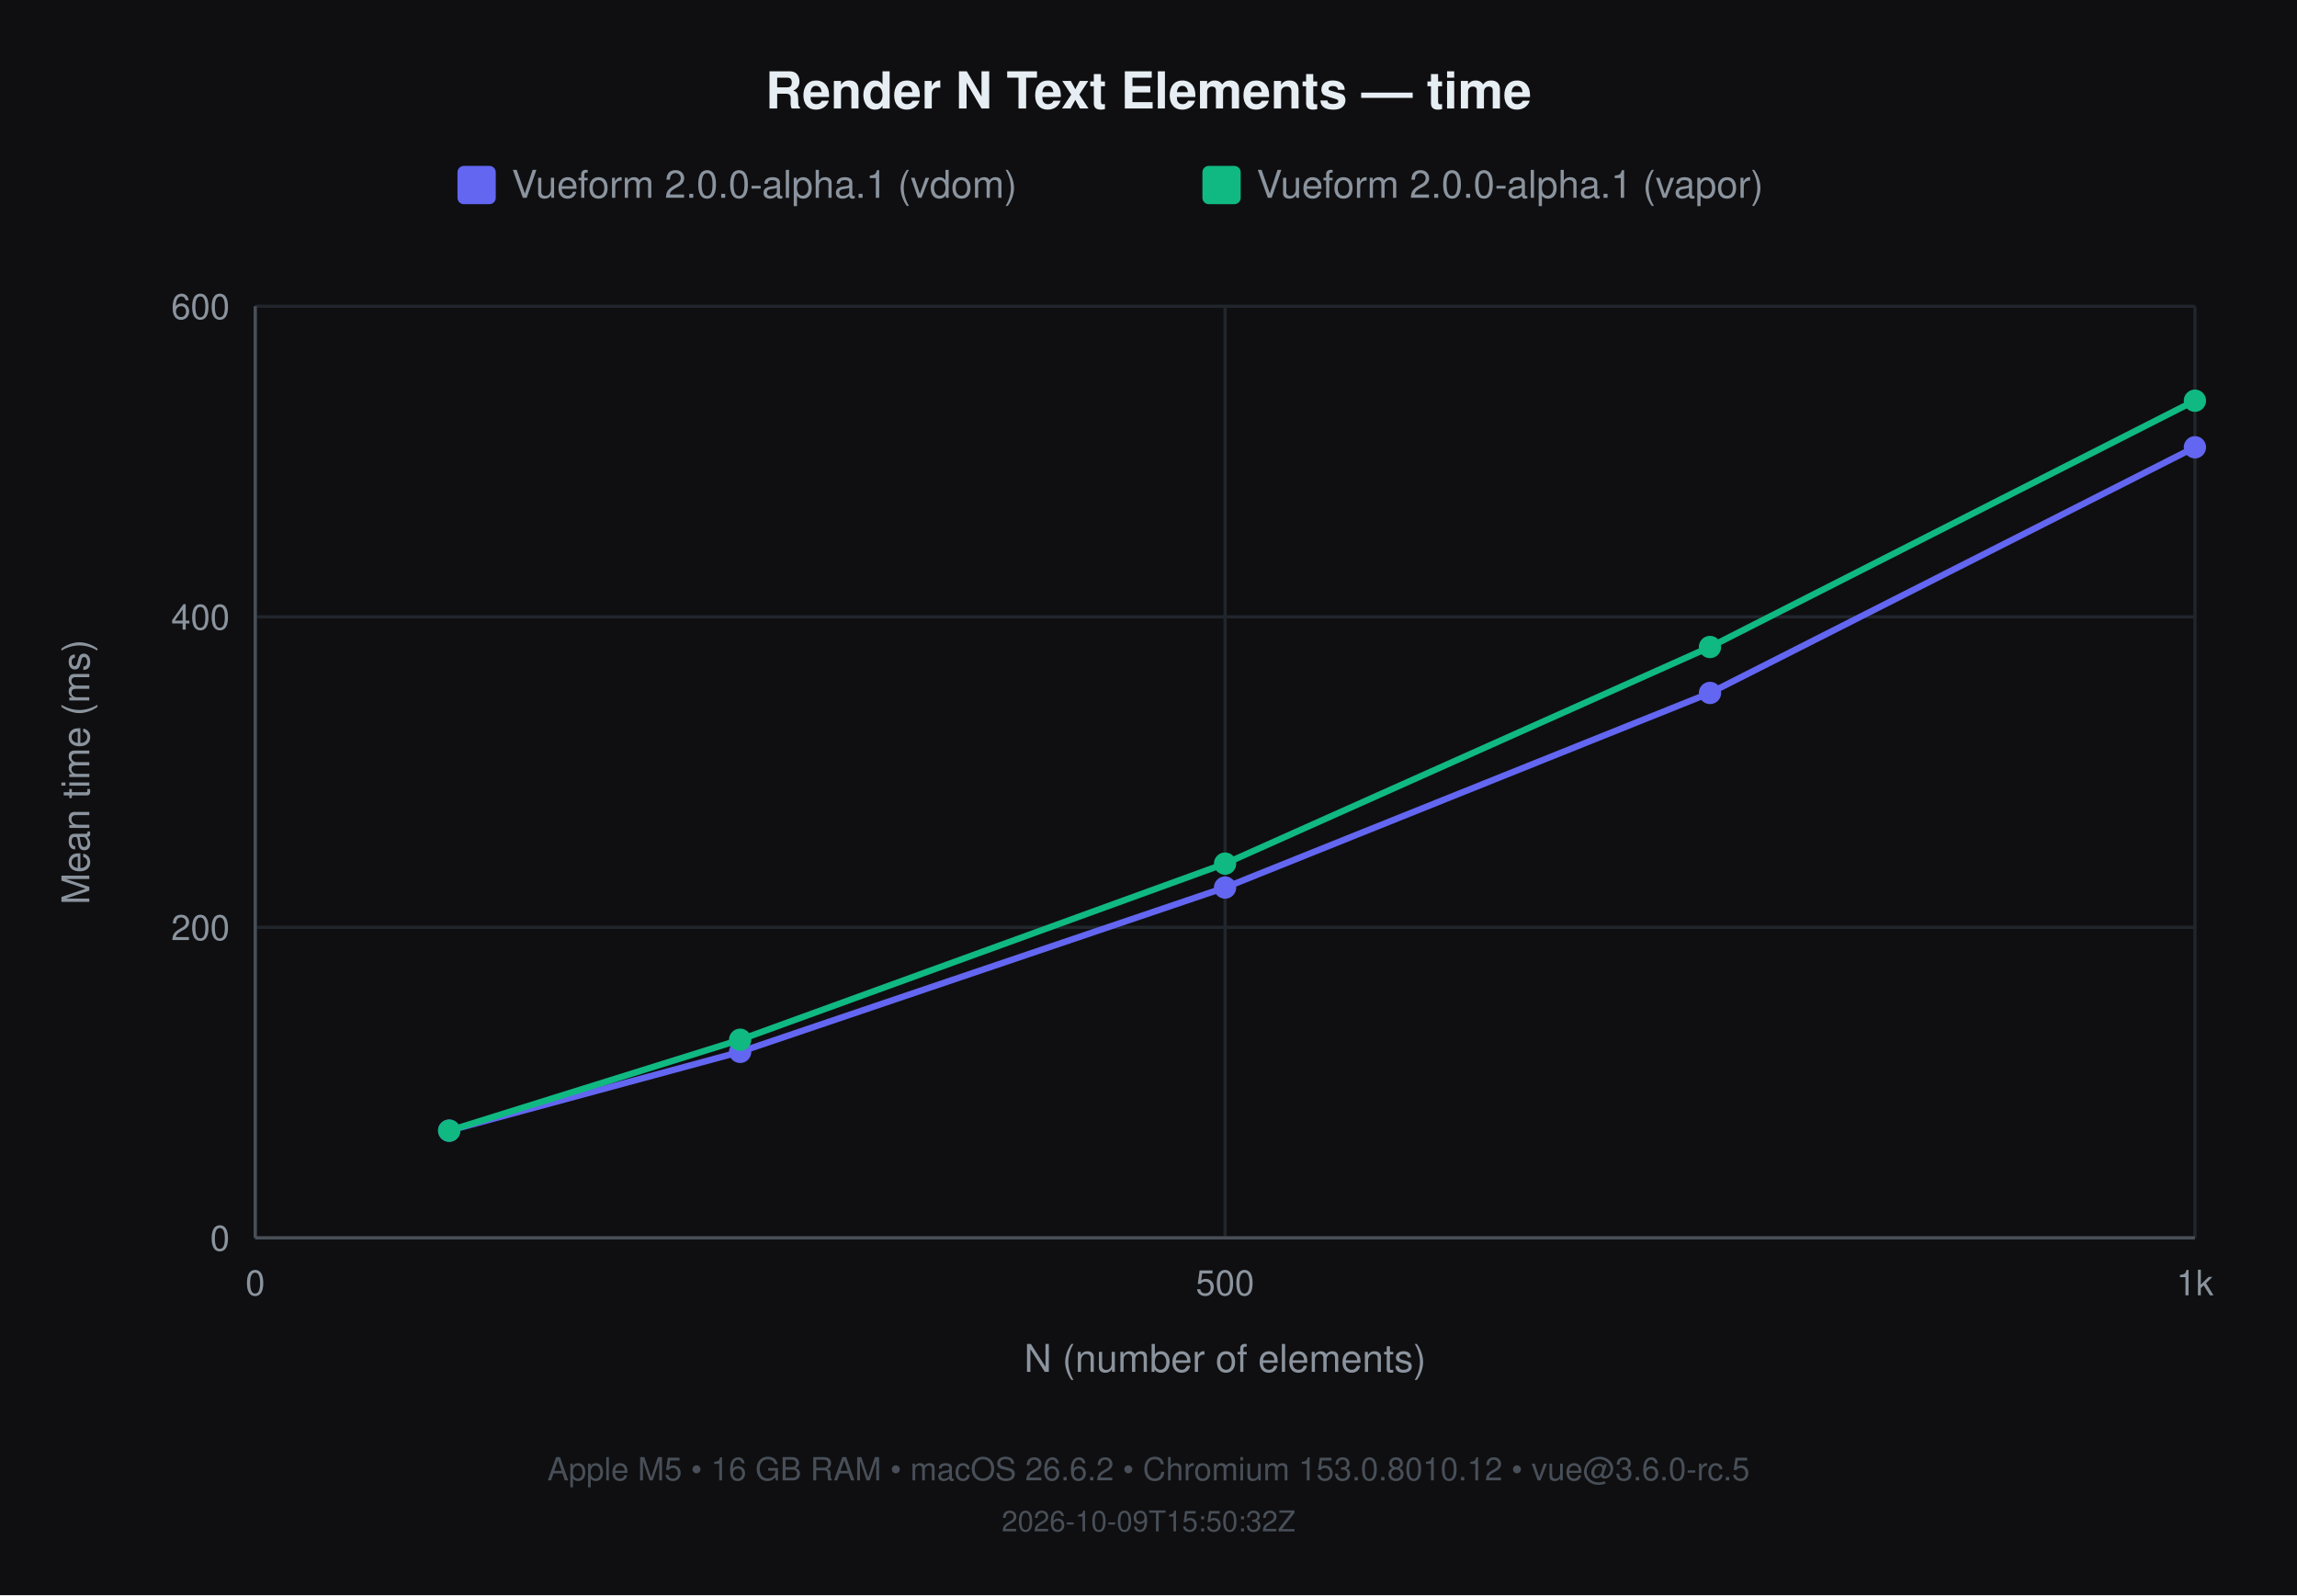
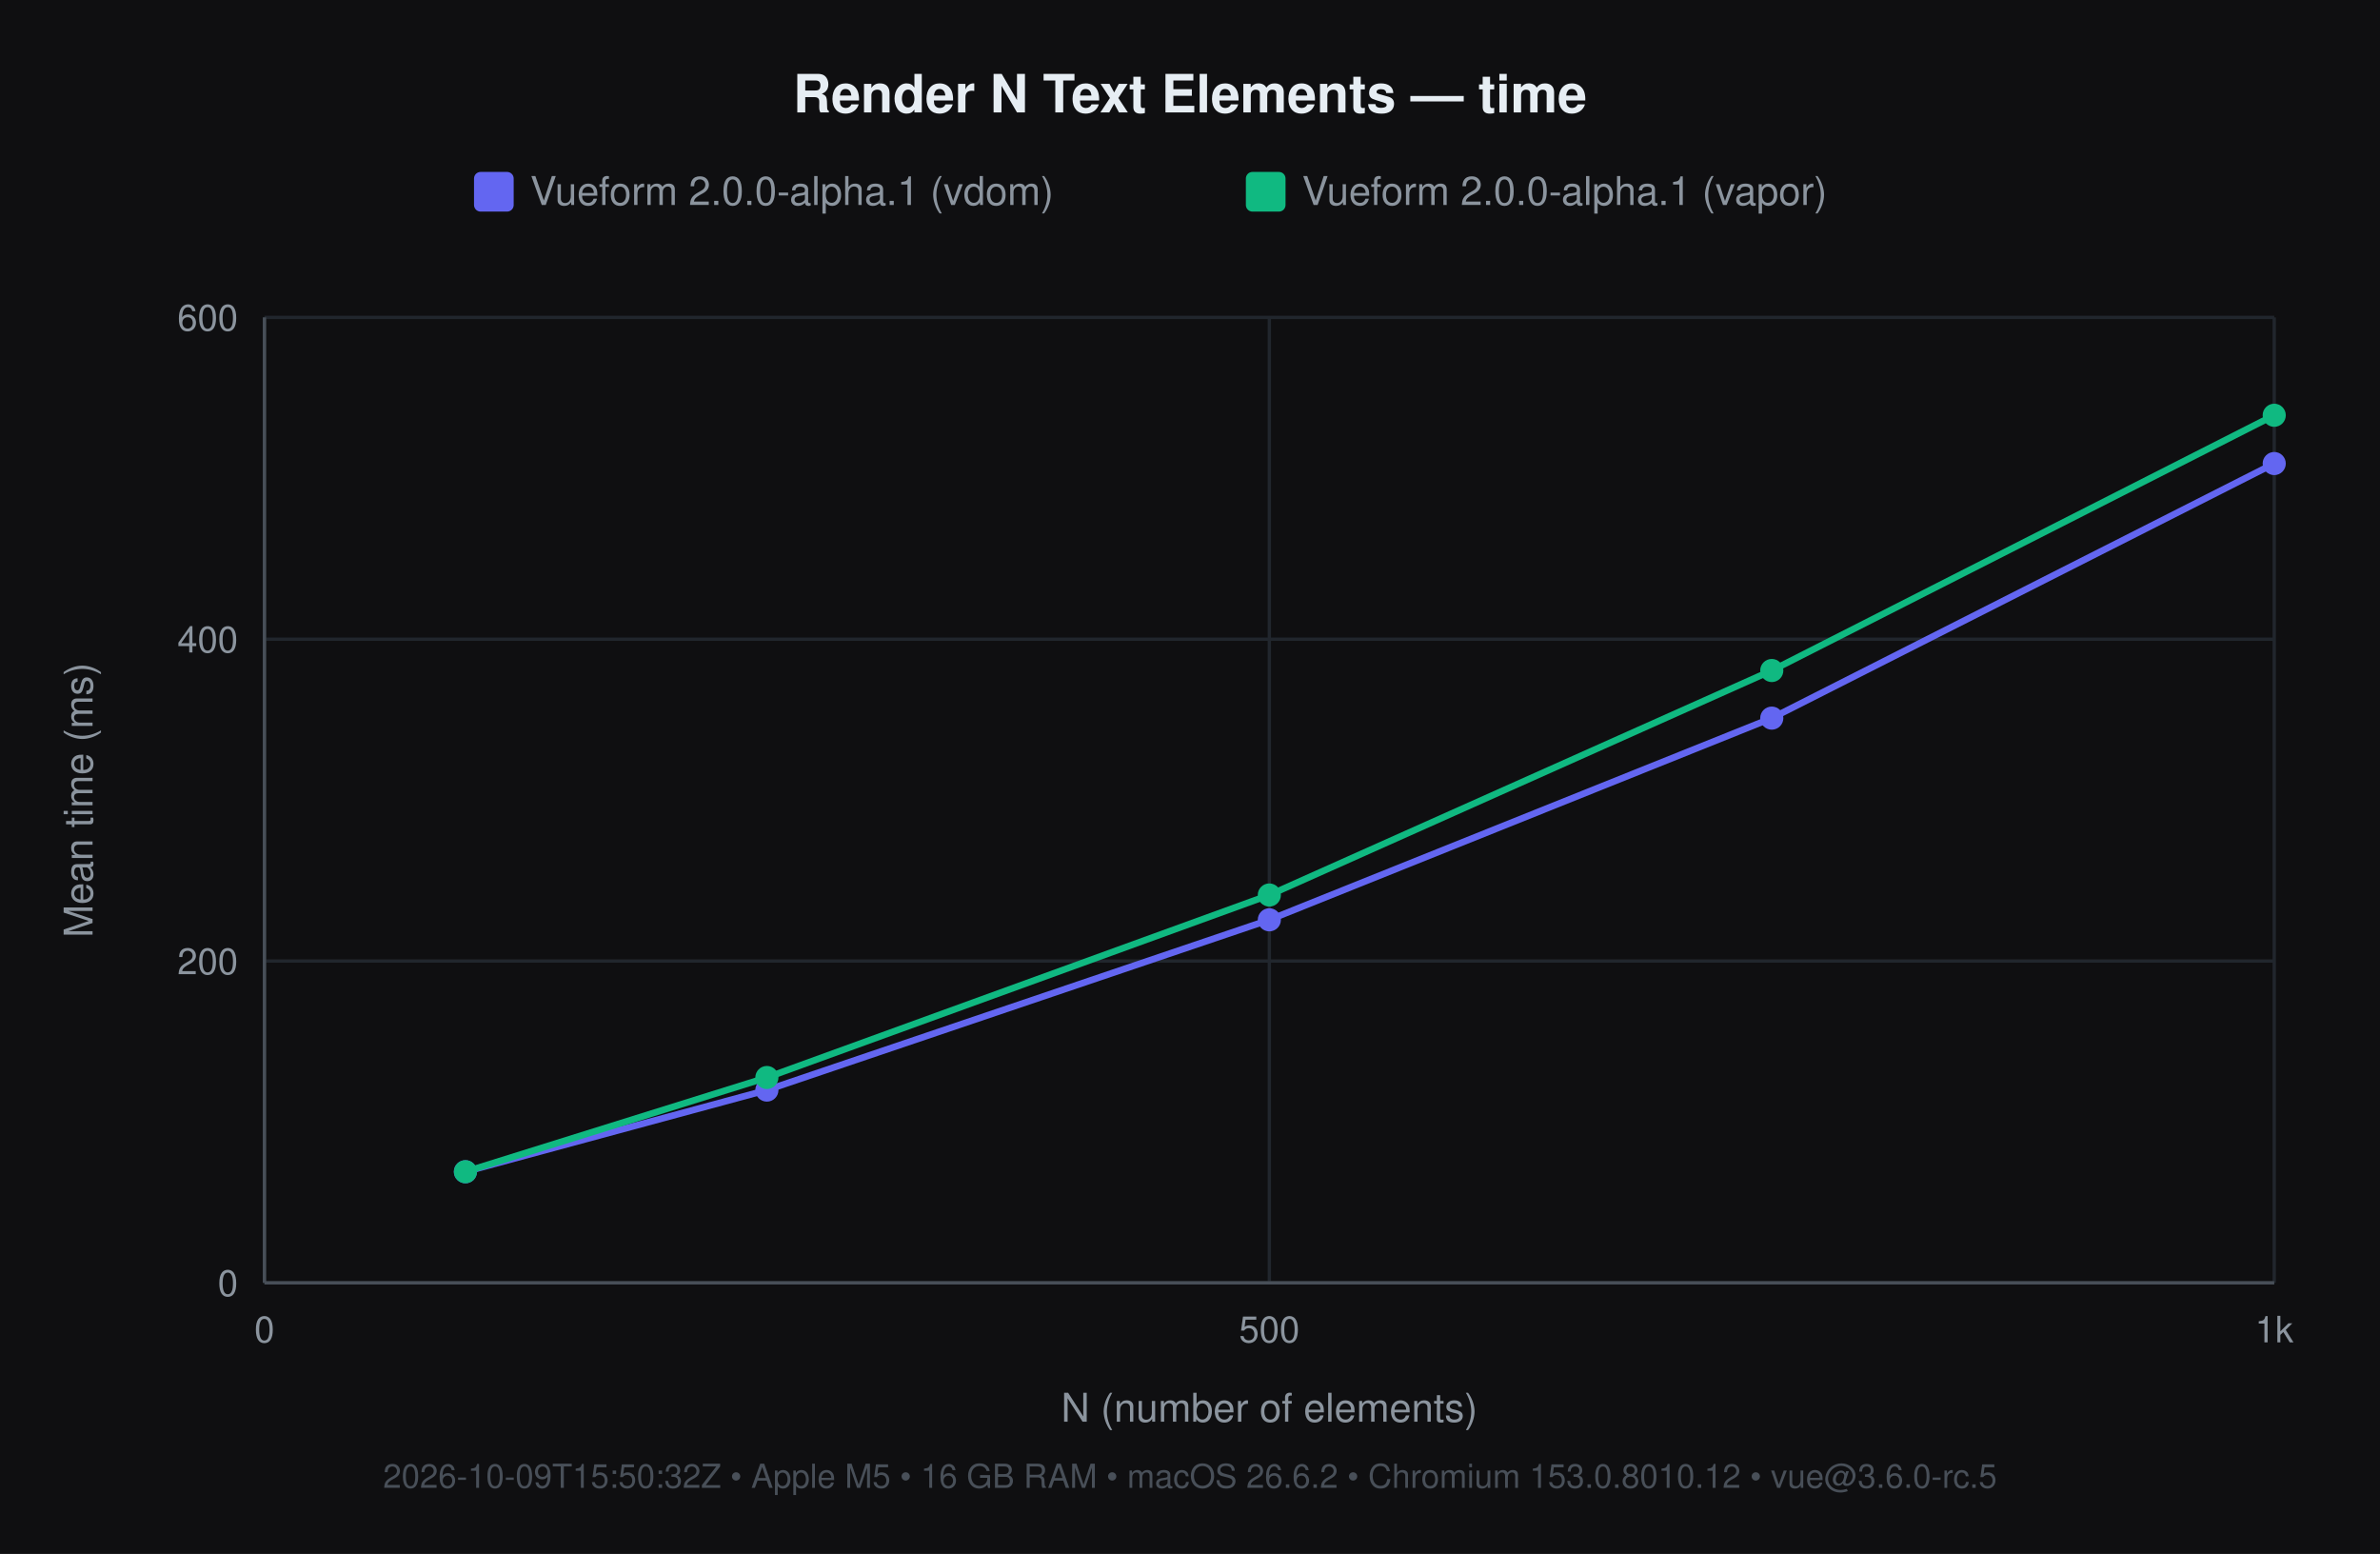
- <svg xmlns="http://www.w3.org/2000/svg" width="720" height="500" viewBox="0 0 720 500" font-family="-apple-system, 'Segoe UI', Helvetica, Arial, sans-serif">
-   <rect width="720" height="500" fill="#0f0f11" />
+ <svg xmlns="http://www.w3.org/2000/svg" width="720" height="470" viewBox="0 0 720 470" font-family="-apple-system, 'Segoe UI', Helvetica, Arial, sans-serif">
+   <rect width="720" height="470" fill="#0f0f11" />
  <text x="360" y="34" font-size="16" font-weight="600" fill="#e6edf3" text-anchor="middle">Render N Text Elements — time</text>
  <rect x="143.4" y="52" width="12" height="12" rx="2" fill="#6366f1" />
  <text x="160.4" y="62" font-size="12" fill="#8b949e">Vueform 2.0.0-alpha.1 (vdom)</text>
  <rect x="376.9" y="52" width="12" height="12" rx="2" fill="#10b981" />
  <text x="393.9" y="62" font-size="12" fill="#8b949e">Vueform 2.0.0-alpha.1 (vapor)</text>
  <line x1="80" y1="388" x2="688" y2="388" stroke="#21262d" stroke-width="1" />
  <text x="72" y="392" font-size="11" fill="#8b949e" text-anchor="end">0</text>
  <line x1="80" y1="290.667" x2="688" y2="290.667" stroke="#21262d" stroke-width="1" />
  <text x="72" y="294.667" font-size="11" fill="#8b949e" text-anchor="end">200</text>
  <line x1="80" y1="193.333" x2="688" y2="193.333" stroke="#21262d" stroke-width="1" />
  <text x="72" y="197.333" font-size="11" fill="#8b949e" text-anchor="end">400</text>
  <line x1="80" y1="96" x2="688" y2="96" stroke="#21262d" stroke-width="1" />
  <text x="72" y="100" font-size="11" fill="#8b949e" text-anchor="end">600</text>
  <line x1="80" y1="96" x2="80" y2="388" stroke="#21262d" stroke-width="1" />
  <text x="80" y="406" font-size="11" fill="#8b949e" text-anchor="middle">0</text>
  <line x1="384" y1="96" x2="384" y2="388" stroke="#21262d" stroke-width="1" />
  <text x="384" y="406" font-size="11" fill="#8b949e" text-anchor="middle">500</text>
  <line x1="688" y1="96" x2="688" y2="388" stroke="#21262d" stroke-width="1" />
  <text x="688" y="406" font-size="11" fill="#8b949e" text-anchor="middle">1k</text>
  <line x1="80" y1="388" x2="688" y2="388" stroke="#484f58" stroke-width="1" />
  <line x1="80" y1="96" x2="80" y2="388" stroke="#484f58" stroke-width="1" />
  <text x="384" y="430" font-size="12" fill="#8b949e" text-anchor="middle">N (number of elements)</text>
  <text x="28" y="242" font-size="12" fill="#8b949e" text-anchor="middle" transform="rotate(-90 28 242)">Mean time (ms)</text>
-   <text x="360" y="464" font-size="10" fill="#484f58" text-anchor="middle">Apple M5 • 16 GB RAM • macOS 26.6.2 • Chromium 153.0.8010.12 • vue@3.6.0-rc.5</text>
-   <text x="360" y="480" font-size="9" fill="#484f58" text-anchor="middle">2026-10-09T15:50:32Z</text>
+   <text x="360" y="450" font-size="10" fill="#484f58" text-anchor="middle">2026-10-09T15:50:32Z • Apple M5 • 16 GB RAM • macOS 26.6.2 • Chromium 153.0.8010.12 • vue@3.6.0-rc.5</text>
  <polyline points="140.8,354.4 232.0,329.7 384.0,278.2 536.0,217.2 688.0,140.2" fill="none" stroke="#6366f1" stroke-width="2" />
  <circle cx="140.8" cy="354.4" r="3.5" fill="#6366f1" />
  <circle cx="232.0" cy="329.7" r="3.5" fill="#6366f1" />
  <circle cx="384.0" cy="278.2" r="3.5" fill="#6366f1" />
  <circle cx="536.0" cy="217.2" r="3.5" fill="#6366f1" />
  <circle cx="688.0" cy="140.2" r="3.5" fill="#6366f1" />
  <polyline points="140.8,354.4 232.0,325.9 384.0,270.7 536.0,202.8 688.0,125.6" fill="none" stroke="#10b981" stroke-width="2" />
  <circle cx="140.8" cy="354.4" r="3.5" fill="#10b981" />
  <circle cx="232.0" cy="325.9" r="3.5" fill="#10b981" />
  <circle cx="384.0" cy="270.7" r="3.5" fill="#10b981" />
  <circle cx="536.0" cy="202.8" r="3.5" fill="#10b981" />
  <circle cx="688.0" cy="125.6" r="3.5" fill="#10b981" />
</svg>
